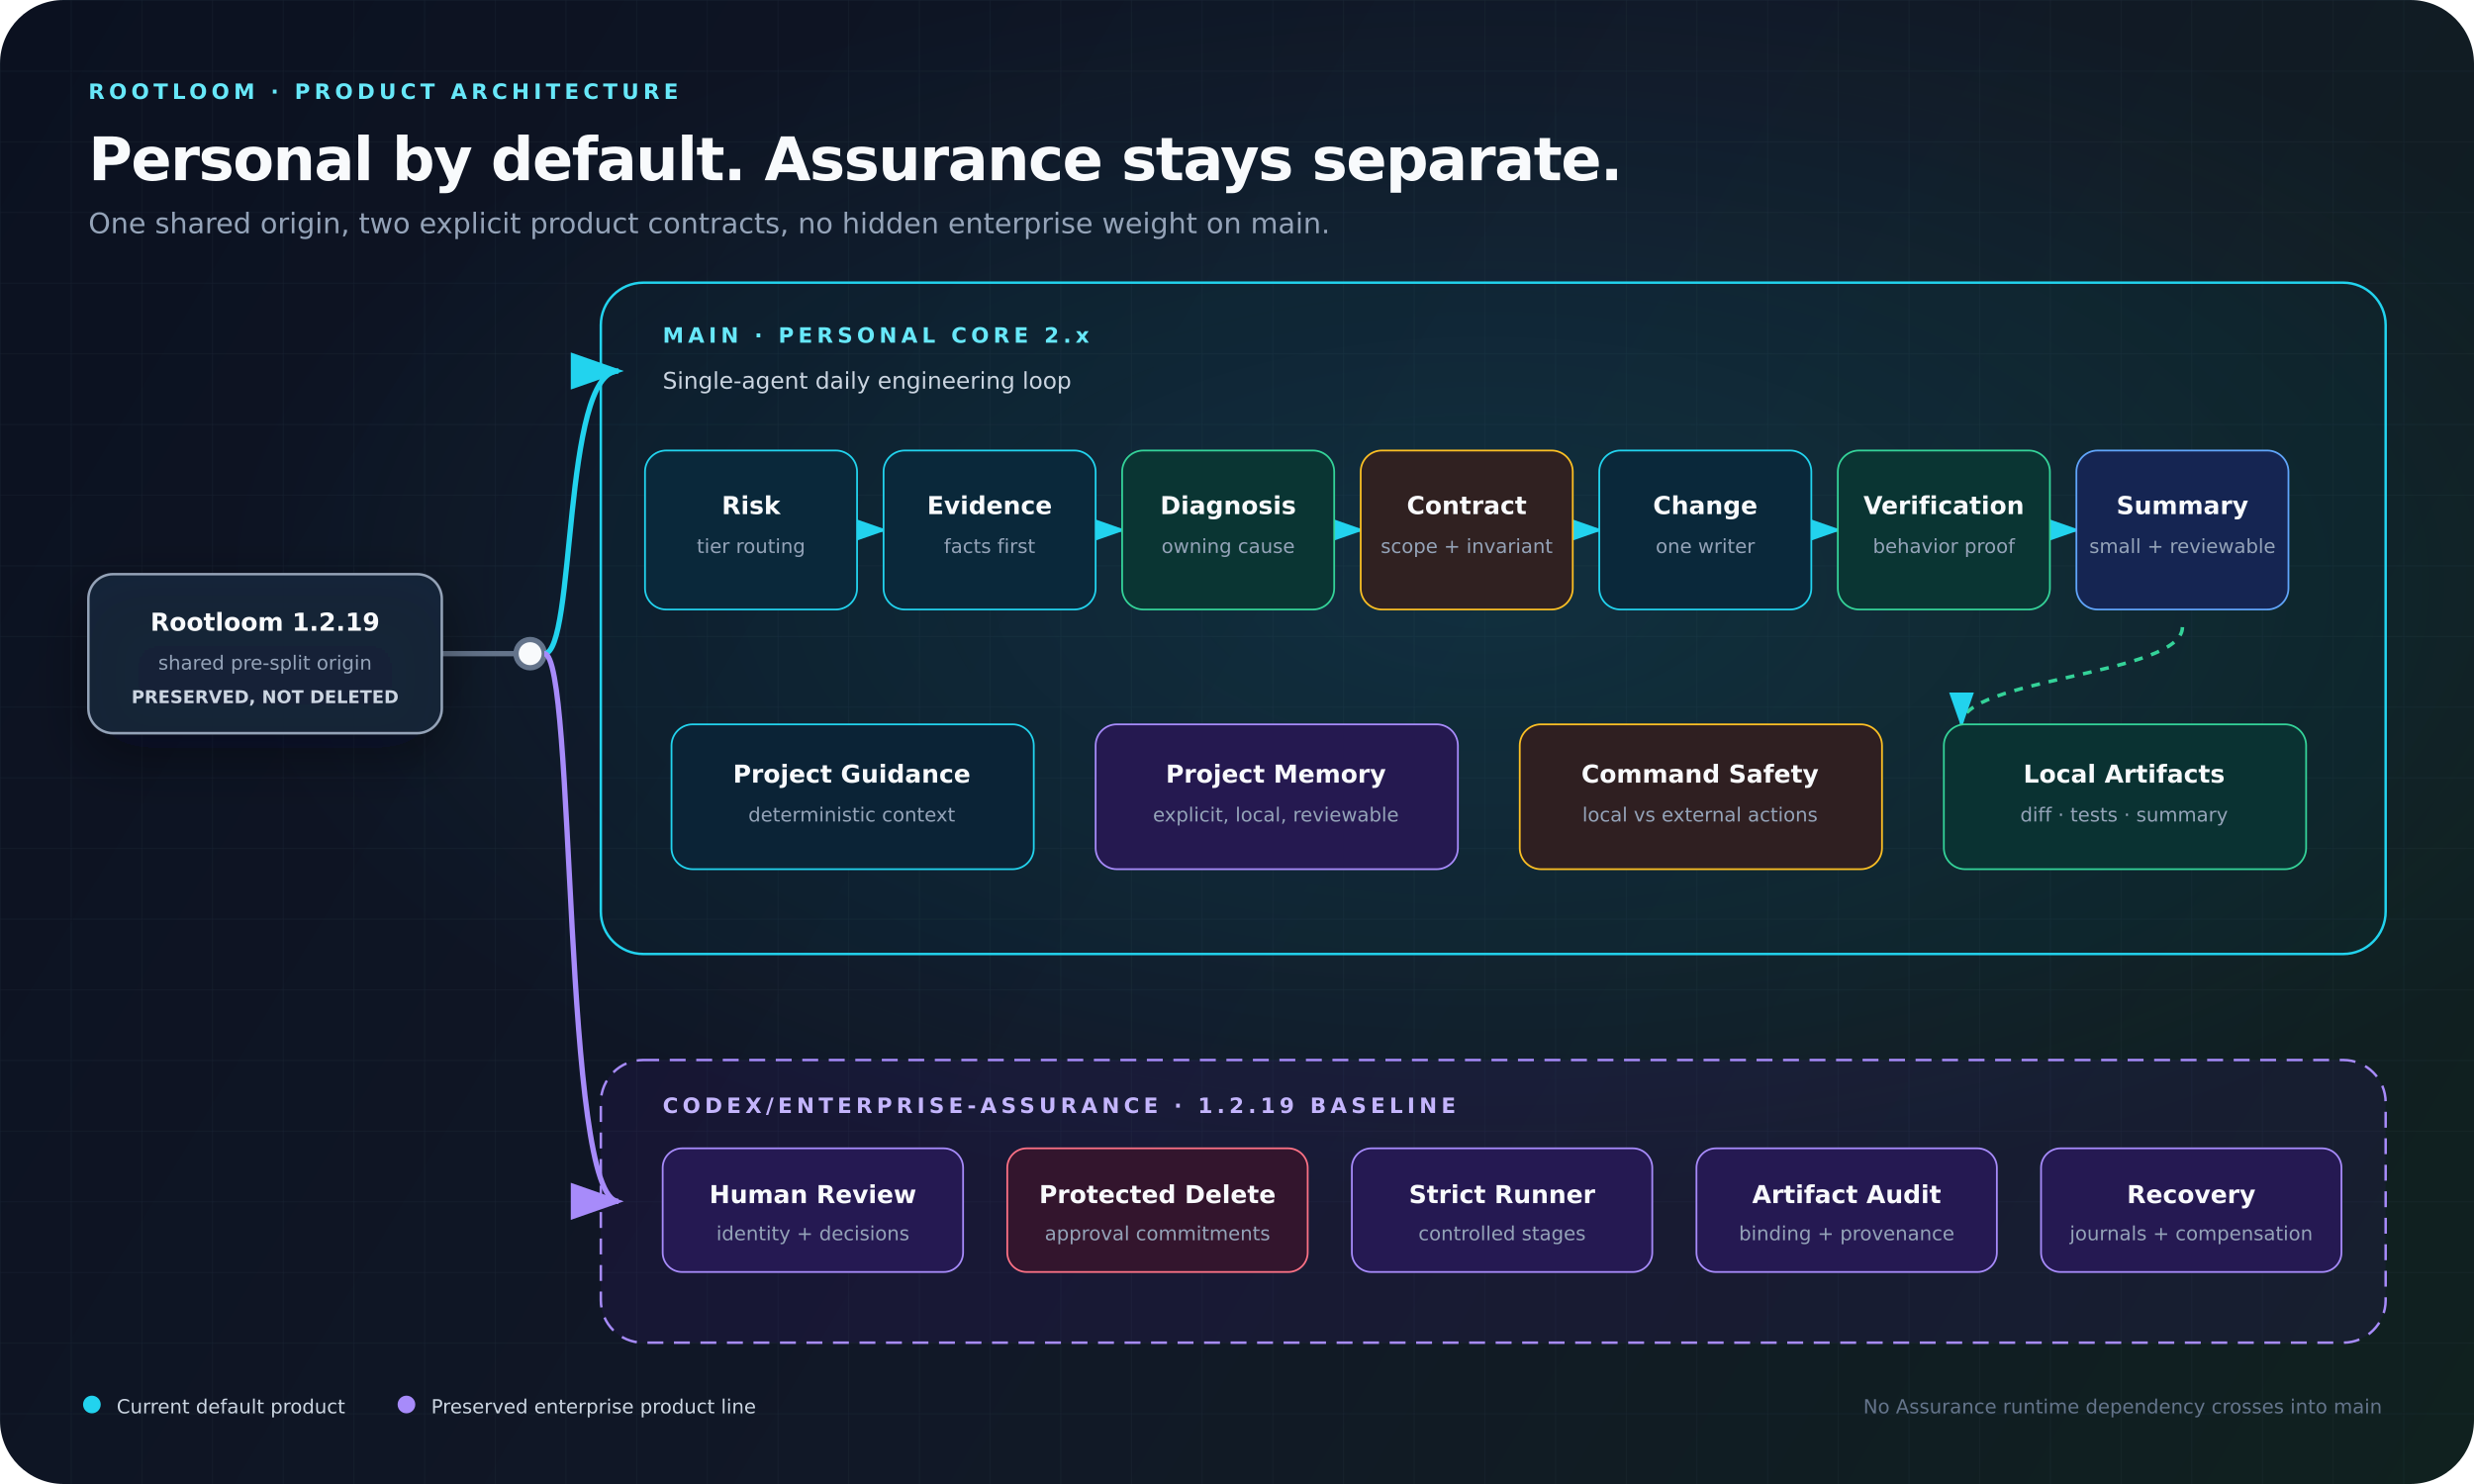
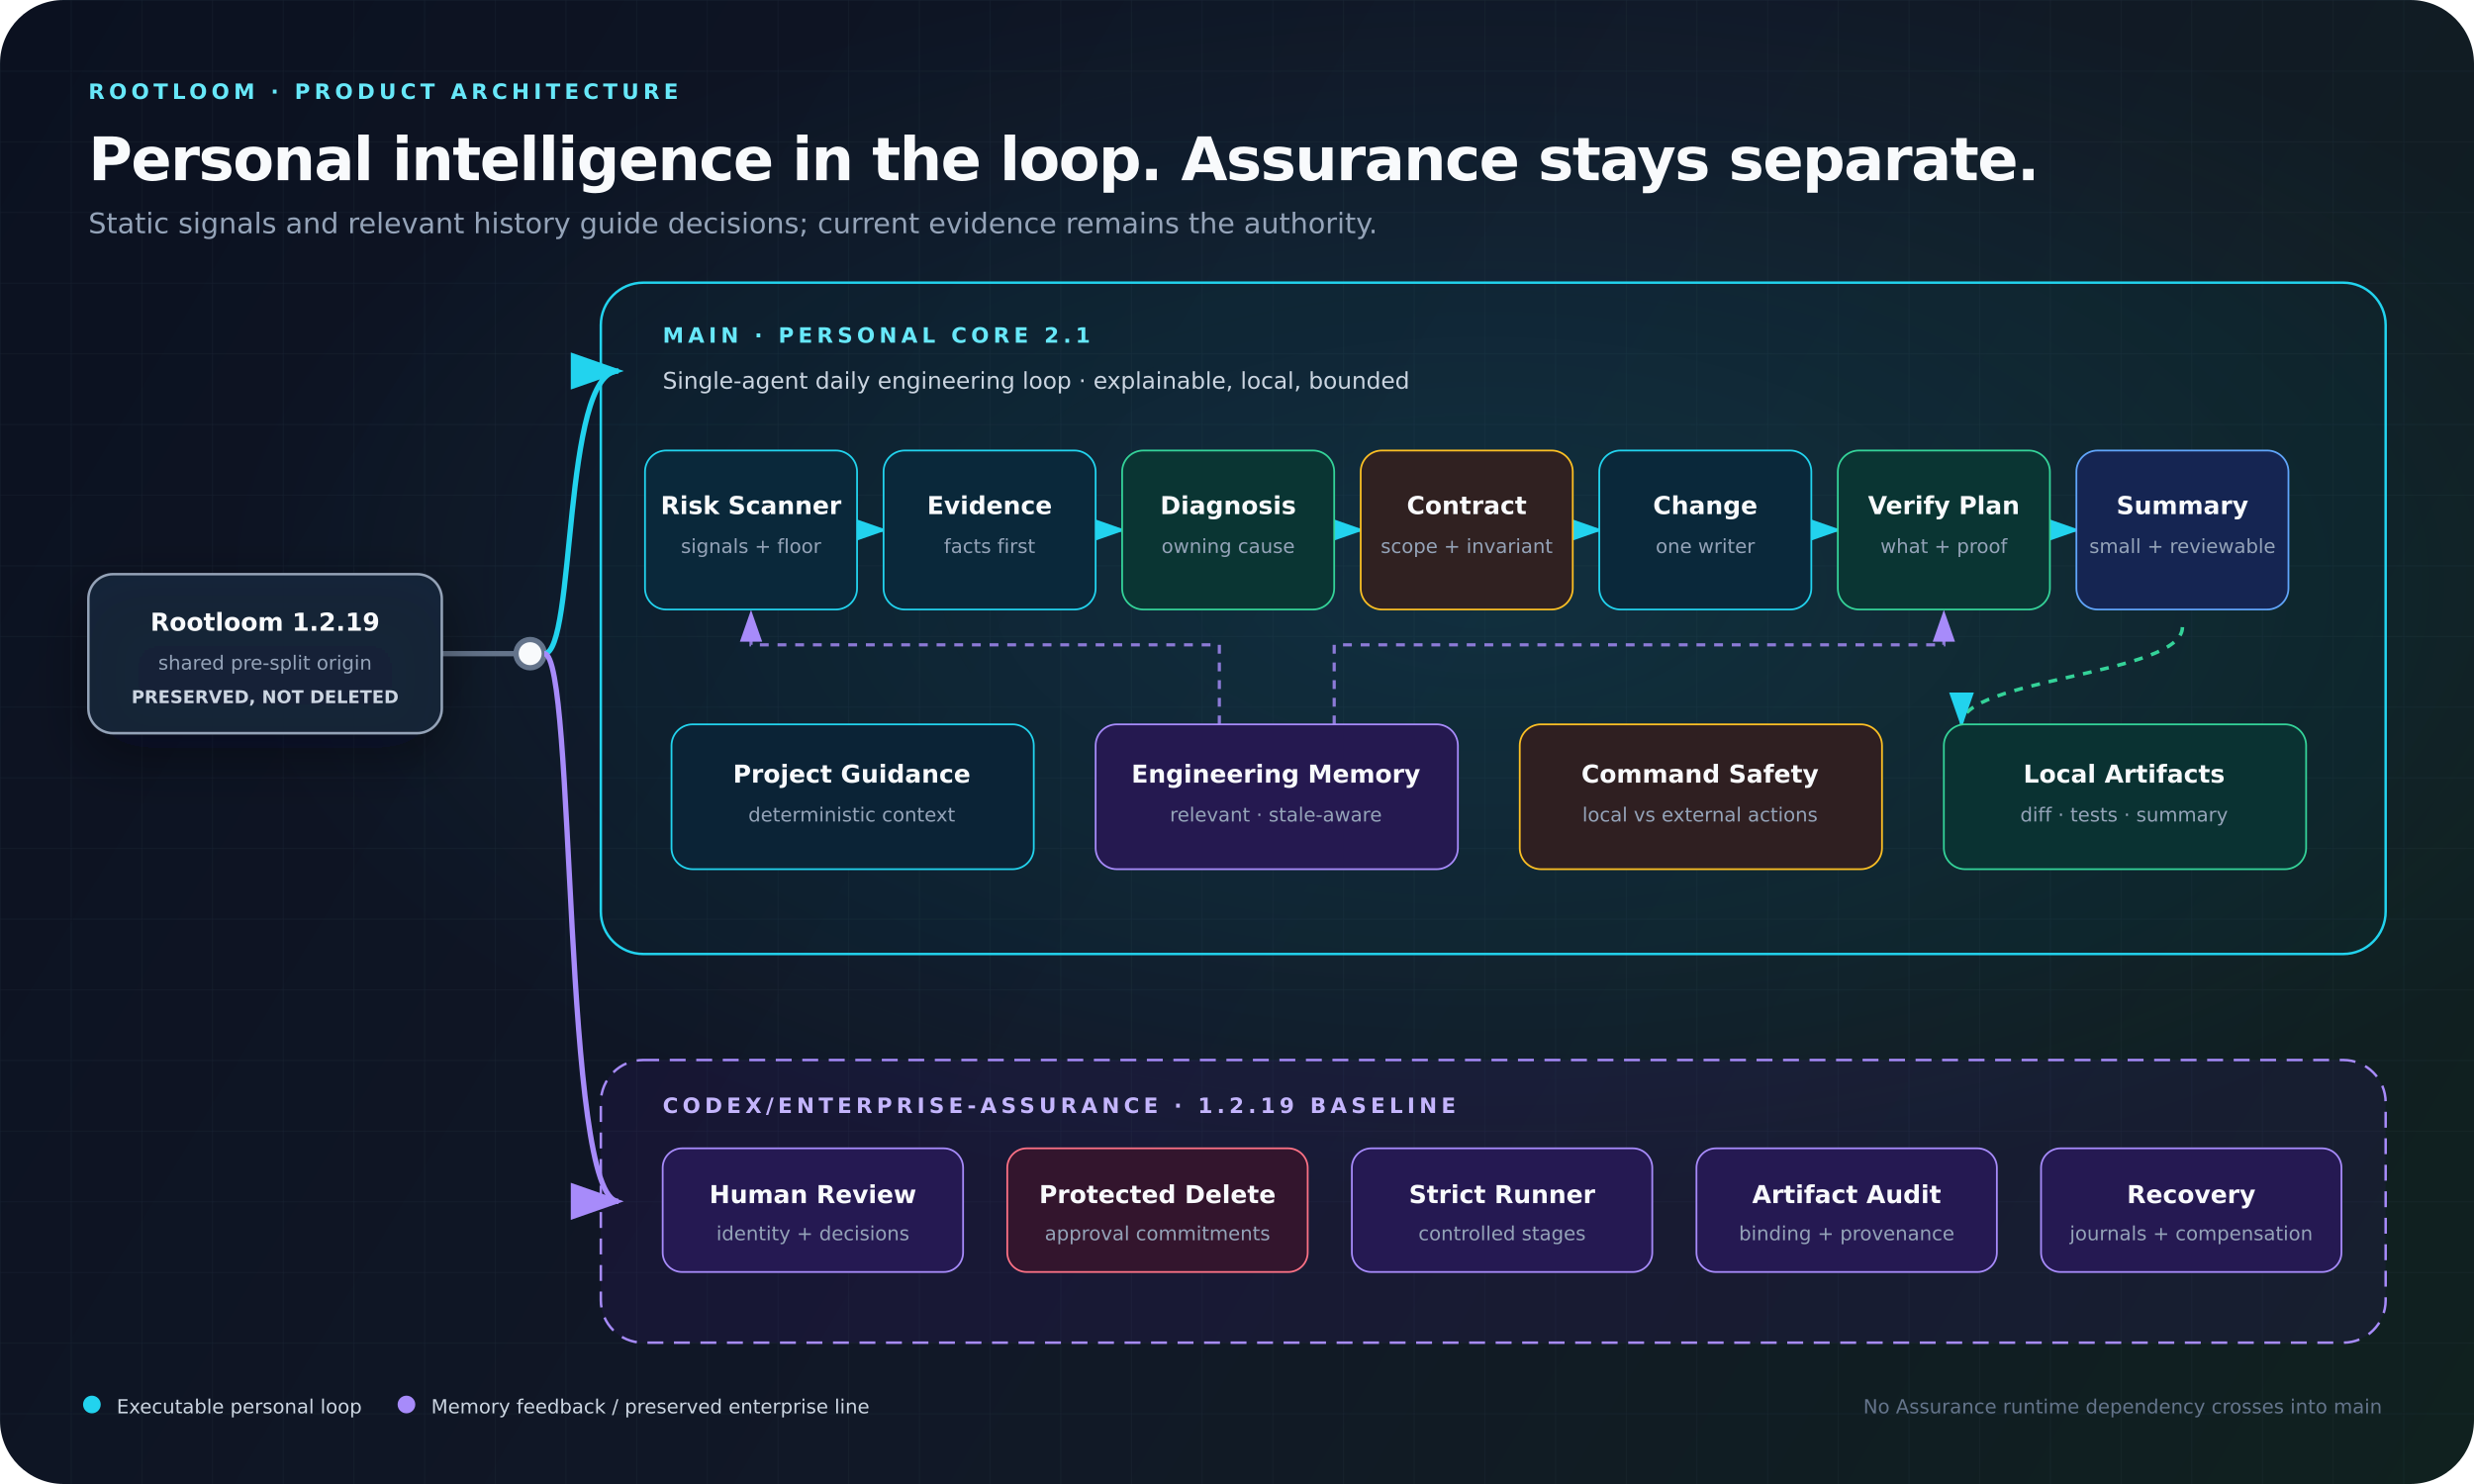
<svg xmlns="http://www.w3.org/2000/svg" viewBox="0 0 1400 840" role="img" aria-labelledby="title desc">
  <defs>
    <linearGradient id="canvas" x1="0" y1="0" x2="1400" y2="840" gradientUnits="userSpaceOnUse">
      <stop stop-color="#0b1120" />
      <stop offset="0.52" stop-color="#111827" />
      <stop offset="1" stop-color="#10211f" />
    </linearGradient>
    <radialGradient id="personal-glow" cx="0" cy="0" r="1" gradientTransform="translate(840 330) rotate(90) scale(360 720)" gradientUnits="userSpaceOnUse">
      <stop stop-color="#22d3ee" stop-opacity=".12" />
      <stop offset="1" stop-color="#22d3ee" stop-opacity="0" />
    </radialGradient>
    <pattern id="grid" width="40" height="40" patternUnits="userSpaceOnUse">
      <path d="M40 0H0V40" fill="none" stroke="#334155" stroke-opacity=".28" stroke-width=".6" />
    </pattern>
    <filter id="shadow" x="-30%" y="-40%" width="160%" height="190%">
      <feDropShadow dx="0" dy="12" stdDeviation="16" flood-color="#020617" flood-opacity=".48" />
    </filter>
    <marker id="arrow-cyan" markerWidth="10" markerHeight="7" refX="9" refY="3.5" orient="auto">
      <polygon points="0 0,10 3.5,0 7" fill="#22d3ee" />
    </marker>
    <marker id="arrow-violet" markerWidth="10" markerHeight="7" refX="9" refY="3.5" orient="auto">
      <polygon points="0 0,10 3.5,0 7" fill="#a78bfa" />
    </marker>
    <style>
      text { font-family: Verdana, "DejaVu Sans", sans-serif; }
      .label { fill: #f8fafc; font-size: 14px; font-weight: 700; }
      .sub { fill: #94a3b8; font-size: 11px; }
      .eyebrow { font-size: 12px; font-weight: 800; letter-spacing: 2.4px; }
    </style>
  </defs>
  <rect width="1400" height="840" rx="36" fill="url(#canvas)" />
  <rect width="1400" height="840" rx="36" fill="url(#grid)" />
  <rect width="1400" height="840" rx="36" fill="url(#personal-glow)" />
  <text x="50" y="56" fill="#67e8f9" class="eyebrow">ROOTLOOM · PRODUCT ARCHITECTURE</text>
-   <text x="50" y="102" fill="#f8fafc" font-size="34" font-weight="800" letter-spacing="-.8">Personal by default. Assurance stays separate.</text>
-   <text x="50" y="132" fill="#94a3b8" font-size="16">One shared origin, two explicit product contracts, no hidden enterprise weight on main.</text>
+   <text x="50" y="102" fill="#f8fafc" font-size="34" font-weight="800" letter-spacing="-.8">Personal intelligence in the loop. Assurance stays separate.</text>
+   <text x="50" y="132" fill="#94a3b8" font-size="16">Static signals and relevant history guide decisions; current evidence remains the authority.</text>
  <rect x="340" y="160" width="1010" height="380" rx="24" fill="#083344" fill-opacity=".16" stroke="#22d3ee" stroke-width="1.4" />
  <rect x="340" y="600" width="1010" height="160" rx="24" fill="#4c1d95" fill-opacity=".13" stroke="#a78bfa" stroke-width="1.4" stroke-dasharray="9 6" />
  <path d="M250 370H292" fill="none" stroke="#64748b" stroke-width="3" />
  <circle cx="300" cy="370" r="8" fill="#f8fafc" stroke="#64748b" stroke-width="3" />
  <path d="M308 370C326 370 318 210 350 210" fill="none" stroke="#22d3ee" stroke-width="3" marker-end="url(#arrow-cyan)" />
  <path d="M308 370C326 370 318 680 350 680" fill="none" stroke="#a78bfa" stroke-width="3" marker-end="url(#arrow-violet)" />
  <g fill="none" stroke="#22d3ee" stroke-width="2" stroke-opacity=".8" marker-end="url(#arrow-cyan)">
    <path d="M485 300H500" />
    <path d="M620 300H635" />
    <path d="M755 300H770" />
    <path d="M890 300H905" />
    <path d="M1025 300H1040" />
    <path d="M1160 300H1175" />
  </g>
  <path d="M1235 355C1235 382 1110 384 1110 410" fill="none" stroke="#34d399" stroke-width="2" stroke-dasharray="5 5" marker-end="url(#arrow-cyan)" />
+   <g fill="none" stroke="#a78bfa" stroke-width="1.8" stroke-dasharray="5 5" stroke-opacity=".82" marker-end="url(#arrow-violet)">
+     <path d="M690 410V365H425V347" />
+     <path d="M755 410V365H1100V347" />
+   </g>
  <rect x="50" y="325" width="200" height="90" rx="14" fill="#0f172a" />
  <g fill="#0f172a">
    <rect x="365" y="255" width="120" height="90" rx="12" />
    <rect x="500" y="255" width="120" height="90" rx="12" />
    <rect x="635" y="255" width="120" height="90" rx="12" />
    <rect x="770" y="255" width="120" height="90" rx="12" />
    <rect x="905" y="255" width="120" height="90" rx="12" />
    <rect x="1040" y="255" width="120" height="90" rx="12" />
    <rect x="1175" y="255" width="120" height="90" rx="12" />
    <rect x="380" y="410" width="205" height="82" rx="12" />
    <rect x="620" y="410" width="205" height="82" rx="12" />
    <rect x="860" y="410" width="205" height="82" rx="12" />
    <rect x="1100" y="410" width="205" height="82" rx="12" />
    <rect x="375" y="650" width="170" height="70" rx="11" />
    <rect x="570" y="650" width="170" height="70" rx="11" />
    <rect x="765" y="650" width="170" height="70" rx="11" />
    <rect x="960" y="650" width="170" height="70" rx="11" />
    <rect x="1155" y="650" width="170" height="70" rx="11" />
  </g>
  <g filter="url(#shadow)">
    <rect x="50" y="325" width="200" height="90" rx="14" fill="#1e293b" fill-opacity=".82" stroke="#94a3b8" stroke-width="1.4" />
  </g>
  <text x="150" y="357" text-anchor="middle" class="label">Rootloom 1.2.19</text>
  <text x="150" y="379" text-anchor="middle" class="sub">shared pre-split origin</text>
  <text x="150" y="398" text-anchor="middle" fill="#cbd5e1" font-size="10" font-weight="700">PRESERVED, NOT DELETED</text>
-   <text x="375" y="194" fill="#67e8f9" class="eyebrow">MAIN · PERSONAL CORE 2.x</text>
-   <text x="375" y="220" fill="#cbd5e1" font-size="13">Single-agent daily engineering loop</text>
+   <text x="375" y="194" fill="#67e8f9" class="eyebrow">MAIN · PERSONAL CORE 2.1</text>
+   <text x="375" y="220" fill="#cbd5e1" font-size="13">Single-agent daily engineering loop · explainable, local, bounded</text>
  <g>
    <g>
      <rect x="365" y="255" width="120" height="90" rx="12" fill="#083344" fill-opacity=".62" stroke="#22d3ee" />
-       <text x="425" y="291" text-anchor="middle" class="label">Risk</text>
-       <text x="425" y="313" text-anchor="middle" class="sub">tier routing</text>
+       <text x="425" y="291" text-anchor="middle" class="label">Risk Scanner</text>
+       <text x="425" y="313" text-anchor="middle" class="sub">signals + floor</text>
    </g>
    <g>
      <rect x="500" y="255" width="120" height="90" rx="12" fill="#083344" fill-opacity=".62" stroke="#22d3ee" />
      <text x="560" y="291" text-anchor="middle" class="label">Evidence</text>
      <text x="560" y="313" text-anchor="middle" class="sub">facts first</text>
    </g>
    <g>
      <rect x="635" y="255" width="120" height="90" rx="12" fill="#064e3b" fill-opacity=".56" stroke="#34d399" />
      <text x="695" y="291" text-anchor="middle" class="label">Diagnosis</text>
      <text x="695" y="313" text-anchor="middle" class="sub">owning cause</text>
    </g>
    <g>
      <rect x="770" y="255" width="120" height="90" rx="12" fill="#78350f" fill-opacity=".32" stroke="#fbbf24" />
      <text x="830" y="291" text-anchor="middle" class="label">Contract</text>
      <text x="830" y="313" text-anchor="middle" class="sub">scope + invariant</text>
    </g>
    <g>
      <rect x="905" y="255" width="120" height="90" rx="12" fill="#083344" fill-opacity=".62" stroke="#22d3ee" />
      <text x="965" y="291" text-anchor="middle" class="label">Change</text>
      <text x="965" y="313" text-anchor="middle" class="sub">one writer</text>
    </g>
    <g>
      <rect x="1040" y="255" width="120" height="90" rx="12" fill="#064e3b" fill-opacity=".56" stroke="#34d399" />
-       <text x="1100" y="291" text-anchor="middle" class="label">Verification</text>
-       <text x="1100" y="313" text-anchor="middle" class="sub">behavior proof</text>
+       <text x="1100" y="291" text-anchor="middle" class="label">Verify Plan</text>
+       <text x="1100" y="313" text-anchor="middle" class="sub">what + proof</text>
    </g>
    <g>
      <rect x="1175" y="255" width="120" height="90" rx="12" fill="#1e3a8a" fill-opacity=".42" stroke="#60a5fa" />
      <text x="1235" y="291" text-anchor="middle" class="label">Summary</text>
      <text x="1235" y="313" text-anchor="middle" class="sub">small + reviewable</text>
    </g>
  </g>
  <g>
    <g>
      <rect x="380" y="410" width="205" height="82" rx="12" fill="#083344" fill-opacity=".46" stroke="#22d3ee" />
      <text x="482" y="443" text-anchor="middle" class="label">Project Guidance</text>
      <text x="482" y="465" text-anchor="middle" class="sub">deterministic context</text>
    </g>
    <g>
      <rect x="620" y="410" width="205" height="82" rx="12" fill="#4c1d95" fill-opacity=".36" stroke="#a78bfa" />
-       <text x="722" y="443" text-anchor="middle" class="label">Project Memory</text>
-       <text x="722" y="465" text-anchor="middle" class="sub">explicit, local, reviewable</text>
+       <text x="722" y="443" text-anchor="middle" class="label">Engineering Memory</text>
+       <text x="722" y="465" text-anchor="middle" class="sub">relevant · stale-aware</text>
    </g>
    <g>
      <rect x="860" y="410" width="205" height="82" rx="12" fill="#78350f" fill-opacity=".3" stroke="#fbbf24" />
      <text x="962" y="443" text-anchor="middle" class="label">Command Safety</text>
      <text x="962" y="465" text-anchor="middle" class="sub">local vs external actions</text>
    </g>
    <g>
      <rect x="1100" y="410" width="205" height="82" rx="12" fill="#064e3b" fill-opacity=".5" stroke="#34d399" />
      <text x="1202" y="443" text-anchor="middle" class="label">Local Artifacts</text>
      <text x="1202" y="465" text-anchor="middle" class="sub">diff · tests · summary</text>
    </g>
  </g>
  <text x="375" y="630" fill="#c4b5fd" class="eyebrow">CODEX/ENTERPRISE-ASSURANCE · 1.2.19 BASELINE</text>
  <g>
    <g>
      <rect x="375" y="650" width="170" height="70" rx="11" fill="#4c1d95" fill-opacity=".38" stroke="#a78bfa" />
      <text x="460" y="681" text-anchor="middle" class="label">Human Review</text>
      <text x="460" y="702" text-anchor="middle" class="sub">identity + decisions</text>
    </g>
    <g>
      <rect x="570" y="650" width="170" height="70" rx="11" fill="#881337" fill-opacity=".3" stroke="#fb7185" />
      <text x="655" y="681" text-anchor="middle" class="label">Protected Delete</text>
      <text x="655" y="702" text-anchor="middle" class="sub">approval commitments</text>
    </g>
    <g>
      <rect x="765" y="650" width="170" height="70" rx="11" fill="#4c1d95" fill-opacity=".38" stroke="#a78bfa" />
      <text x="850" y="681" text-anchor="middle" class="label">Strict Runner</text>
      <text x="850" y="702" text-anchor="middle" class="sub">controlled stages</text>
    </g>
    <g>
      <rect x="960" y="650" width="170" height="70" rx="11" fill="#4c1d95" fill-opacity=".38" stroke="#a78bfa" />
      <text x="1045" y="681" text-anchor="middle" class="label">Artifact Audit</text>
      <text x="1045" y="702" text-anchor="middle" class="sub">binding + provenance</text>
    </g>
    <g>
      <rect x="1155" y="650" width="170" height="70" rx="11" fill="#4c1d95" fill-opacity=".38" stroke="#a78bfa" />
      <text x="1240" y="681" text-anchor="middle" class="label">Recovery</text>
      <text x="1240" y="702" text-anchor="middle" class="sub">journals + compensation</text>
    </g>
  </g>
  <circle cx="52" cy="795" r="5" fill="#22d3ee" />
-   <text x="66" y="800" fill="#cbd5e1" font-size="11">Current default product</text>
+   <text x="66" y="800" fill="#cbd5e1" font-size="11">Executable personal loop</text>
  <circle cx="230" cy="795" r="5" fill="#a78bfa" />
-   <text x="244" y="800" fill="#cbd5e1" font-size="11">Preserved enterprise product line</text>
+   <text x="244" y="800" fill="#cbd5e1" font-size="11">Memory feedback / preserved enterprise line</text>
  <text x="1348" y="800" text-anchor="end" fill="#64748b" font-size="11">No Assurance runtime dependency crosses into main</text>
</svg>
